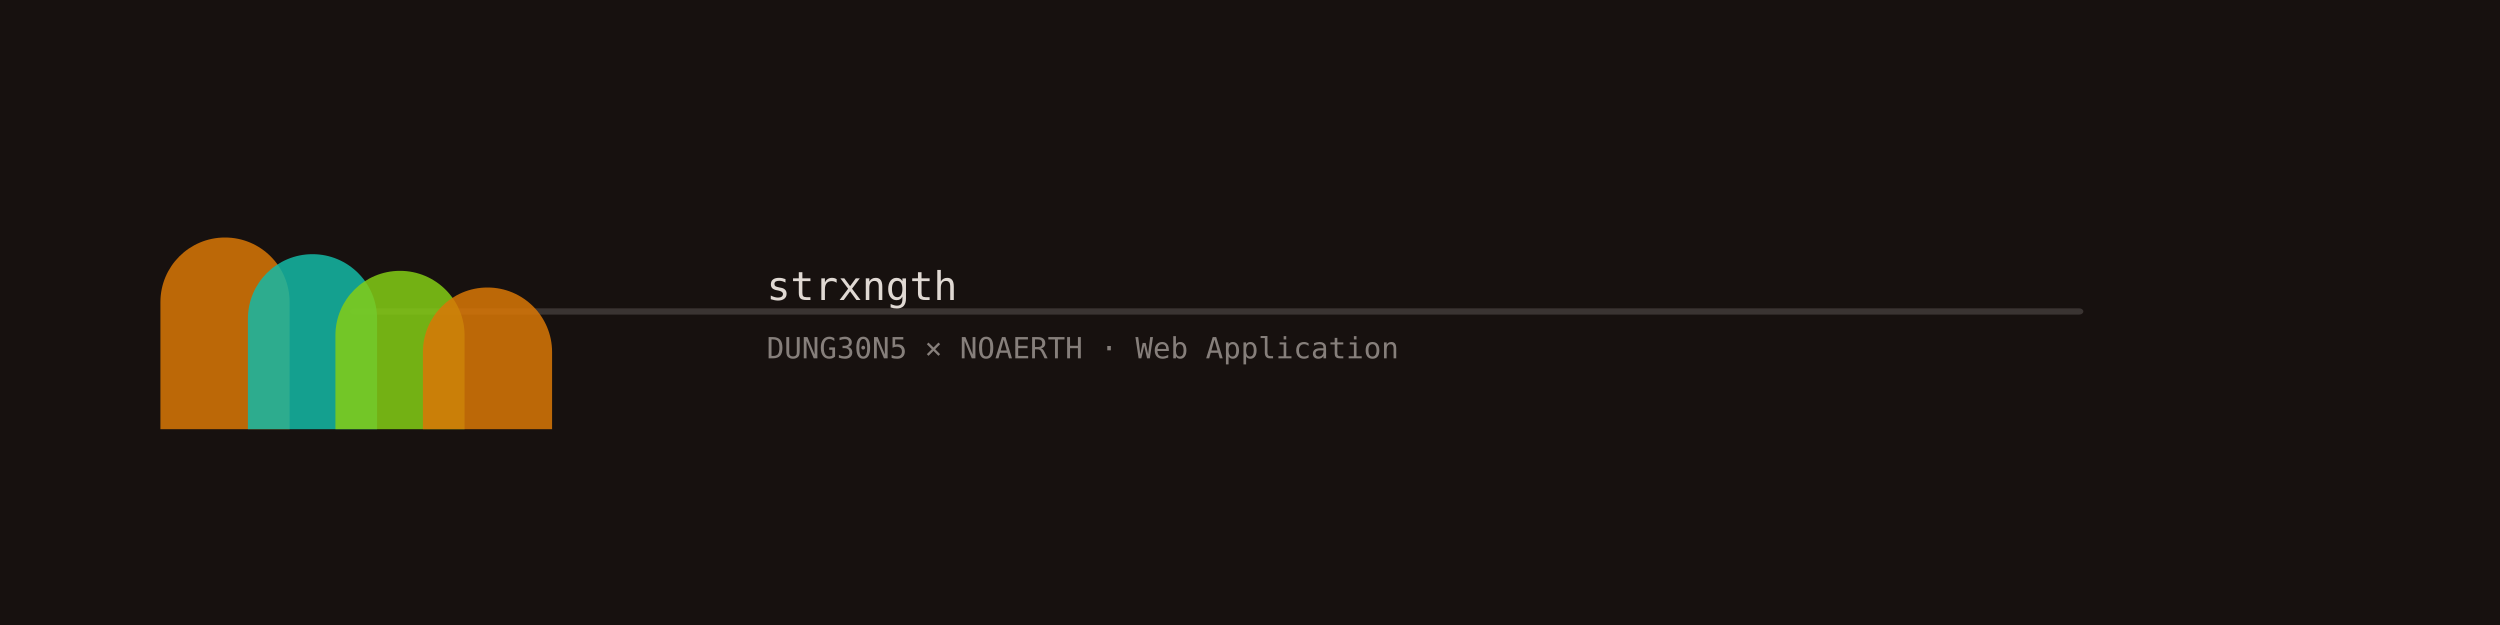
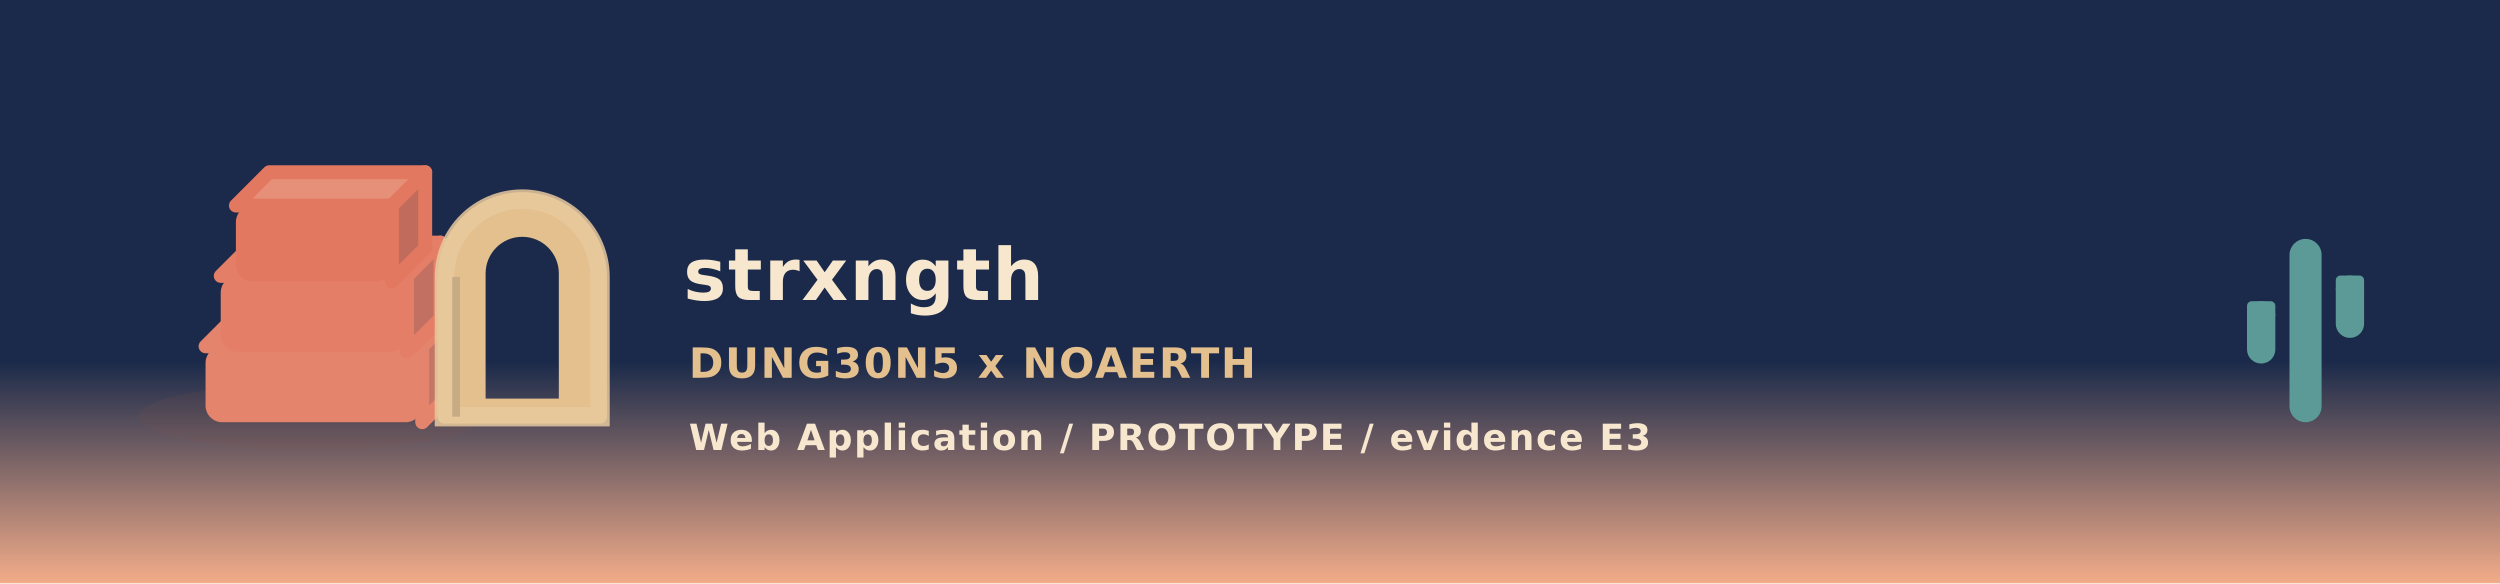
- <svg xmlns="http://www.w3.org/2000/svg" viewBox="0 0 1200 300" width="1200" height="300" role="img" aria-label="strxngth identity object">
-   <rect width="1200" height="300" fill="#17110f" />
-   <defs>
-     <linearGradient id="gft" x1="0" y1="0" x2="1" y2="1">
-       <stop offset="0%" stop-color="#d97706" />
-       <stop offset="100%" stop-color="#14b8a6" />
-     </linearGradient>
-   </defs>
-   <rect x="168.00" y="148.00" width="832.00" height="3.00" rx="2.00" fill="rgba(246,239,233,0.160)" opacity="1.00" />
-   <path d="M77.00,206.00 L77.00,145.00 A31.00,31.00 0 0 1 139.00,145.00 L139.00,206.00 Z" fill="rgba(217,119,6,0.850)" opacity="1.00" />
-   <path d="M119.00,206.00 L119.00,153.00 A31.00,31.00 0 0 1 181.00,153.00 L181.00,206.00 Z" fill="rgba(20,184,166,0.850)" opacity="1.00" />
-   <path d="M161.00,206.00 L161.00,161.00 A31.00,31.00 0 0 1 223.00,161.00 L223.00,206.00 Z" fill="rgba(132,204,22,0.850)" opacity="1.00" />
-   <path d="M203.00,206.00 L203.00,169.00 A31.00,31.00 0 0 1 265.00,169.00 L265.00,206.00 Z" fill="rgba(217,119,6,0.850)" opacity="1.00" />
-   <text x="368" y="144" font-family="ui-monospace,Menlo,monospace" font-size="19" fill="rgba(246,239,233,0.900)">strxngth</text>
-   <text x="368" y="172" font-family="ui-monospace,Menlo,monospace" font-size="14" fill="rgba(246,239,233,0.500)">DUNG30N5 × NOAERTH · Web Application</text>
+ <svg xmlns="http://www.w3.org/2000/svg" width="900" height="210" viewBox="0 0 900 210" role="img" aria-label="strxngth - identity object">
+   <linearGradient id="skyf" x1="0" y1="0" x2="0" y2="1">
+     <stop offset="0" stop-color="#1b2a4a" />
+     <stop offset="0.62" stop-color="#1b2a4a" />
+     <stop offset="1" stop-color="#f3ad8a" />
+   </linearGradient>
+   <rect width="900" height="210" fill="url(#skyf)" />
+   <rect x="0" y="352" width="900" height="-142" fill="#e3c08d" />
+   <rect x="0" y="352" width="900" height="3" fill="#e6c596" />
+   <ellipse cx="112" cy="150" rx="62" ry="12" fill="rgba(138,90,68,0.11)" />
+   <path d="M74,124.67 L152,124.67 L164,112.67 L86,112.67 Z" fill="#e99a82" stroke="#e5846c" stroke-width="5" stroke-linejoin="round" />
+   <path d="M152,124.67 L164,112.67 L164,140 L152,152 Z" fill="#c37566" stroke="#e5846c" stroke-width="5" stroke-linejoin="round" />
+   <rect x="74" y="124.67" width="78" height="27.33" rx="6" fill="#e5846c" />
+   <path d="M79.46,99.33 L146.54,99.33 L158.54,87.33 L91.46,87.33 Z" fill="#e8957d" stroke="#e47e66" stroke-width="5" stroke-linejoin="round" />
+   <path d="M146.54,99.33 L158.54,87.33 L158.54,114.67 L146.54,126.67 Z" fill="#c27061" stroke="#e47e66" stroke-width="5" stroke-linejoin="round" />
+   <rect x="79.46" y="99.33" width="67.08" height="27.33" rx="6" fill="#e47e66" />
+   <path d="M84.92,74 L141.08,74 L153.08,62 L96.92,62 Z" fill="#e79079" stroke="#e37861" stroke-width="5" stroke-linejoin="round" />
+   <path d="M141.08,74 L153.08,62 L153.08,89.33 L141.08,101.33 Z" fill="#c16b5d" stroke="#e37861" stroke-width="5" stroke-linejoin="round" />
+   <rect x="84.92" y="74" width="56.16" height="27.33" rx="6" fill="#e37861" />
+   <path d="M160,150 L160,99.68 A28,28 0 0 1 216,99.68 L216,150 Z M172.32,146 L172.32,98.43 A15.68,15.68 0 0 1 203.68,98.43 L203.68,146 Z" fill="#e3c08d" fill-rule="evenodd" stroke="#e3c08d" stroke-width="5" stroke-linejoin="round" />
+   <path d="M160,150 L160,99.68 A28,28 0 0 1 216,99.68 L216,150 Z" fill="none" stroke="#e8c99d" stroke-width="7" stroke-linecap="round" opacity="0.85" />
+   <rect x="162.8" y="99.68" width="2.8" height="50.32" fill="#c7ab84" />
+   <text x="246" y="108" font-family="Verdana,DejaVu Sans,sans-serif" font-size="26" font-weight="700" letter-spacing="0.6" fill="#f6e7ce" text-anchor="start">strxngth</text>
+   <text x="248" y="136" font-family="Verdana,DejaVu Sans,sans-serif" font-size="15" font-weight="700" letter-spacing="0.6" fill="#e3c08d" text-anchor="start">DUNG30N5 x NOAERTH</text>
+   <text x="248" y="162" font-family="Verdana,DejaVu Sans,sans-serif" font-size="13" font-weight="700" letter-spacing="0.6" fill="#f6e7ce" text-anchor="start">Web Application  /  PROTOTYPE  /  evidence E3</text>
+   <rect x="824.22" y="86" width="11.56" height="66" rx="5.78" fill="#5b9a97" />
+   <rect x="808.92" y="108.44" width="10.2" height="22.44" rx="5.1" fill="#5b9a97" />
+   <rect x="808.92" y="108.44" width="10.2" height="6.6" rx="1.7" fill="#5b9a97" />
+   <rect x="840.88" y="99.2" width="10.2" height="22.44" rx="5.1" fill="#5b9a97" />
+   <rect x="840.88" y="99.2" width="10.2" height="6.6" rx="1.7" fill="#5b9a97" />
</svg>
